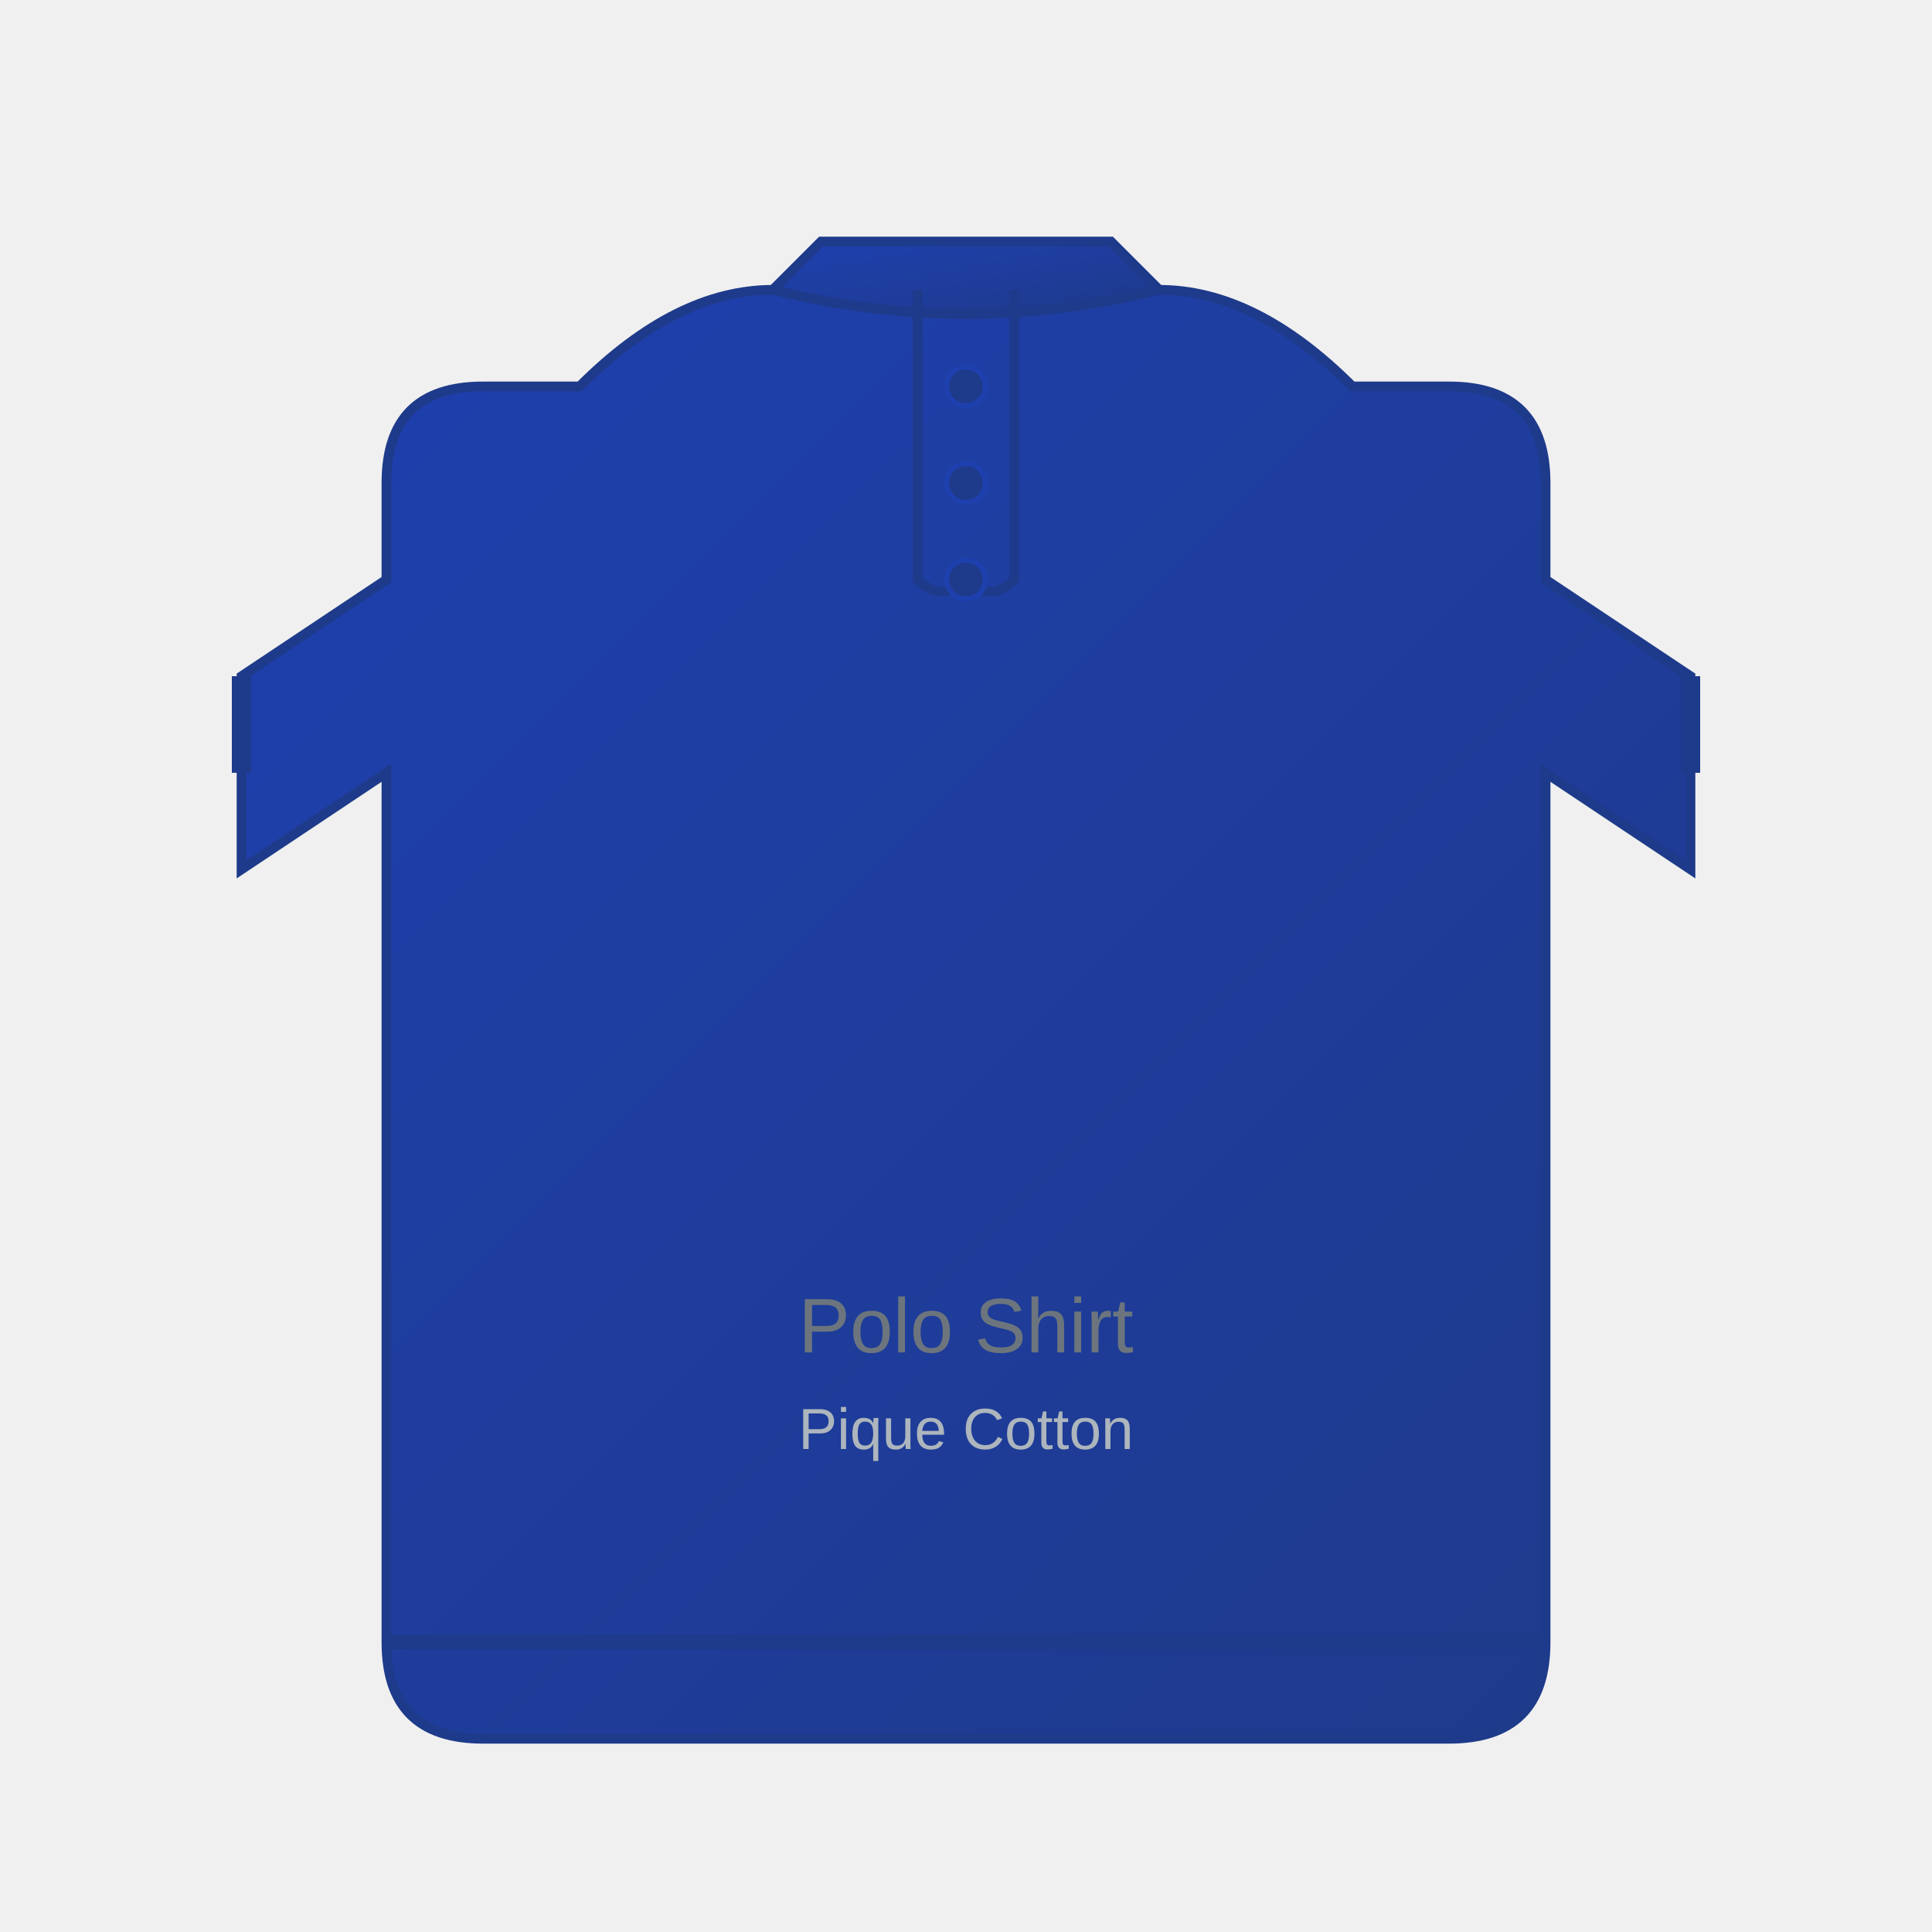
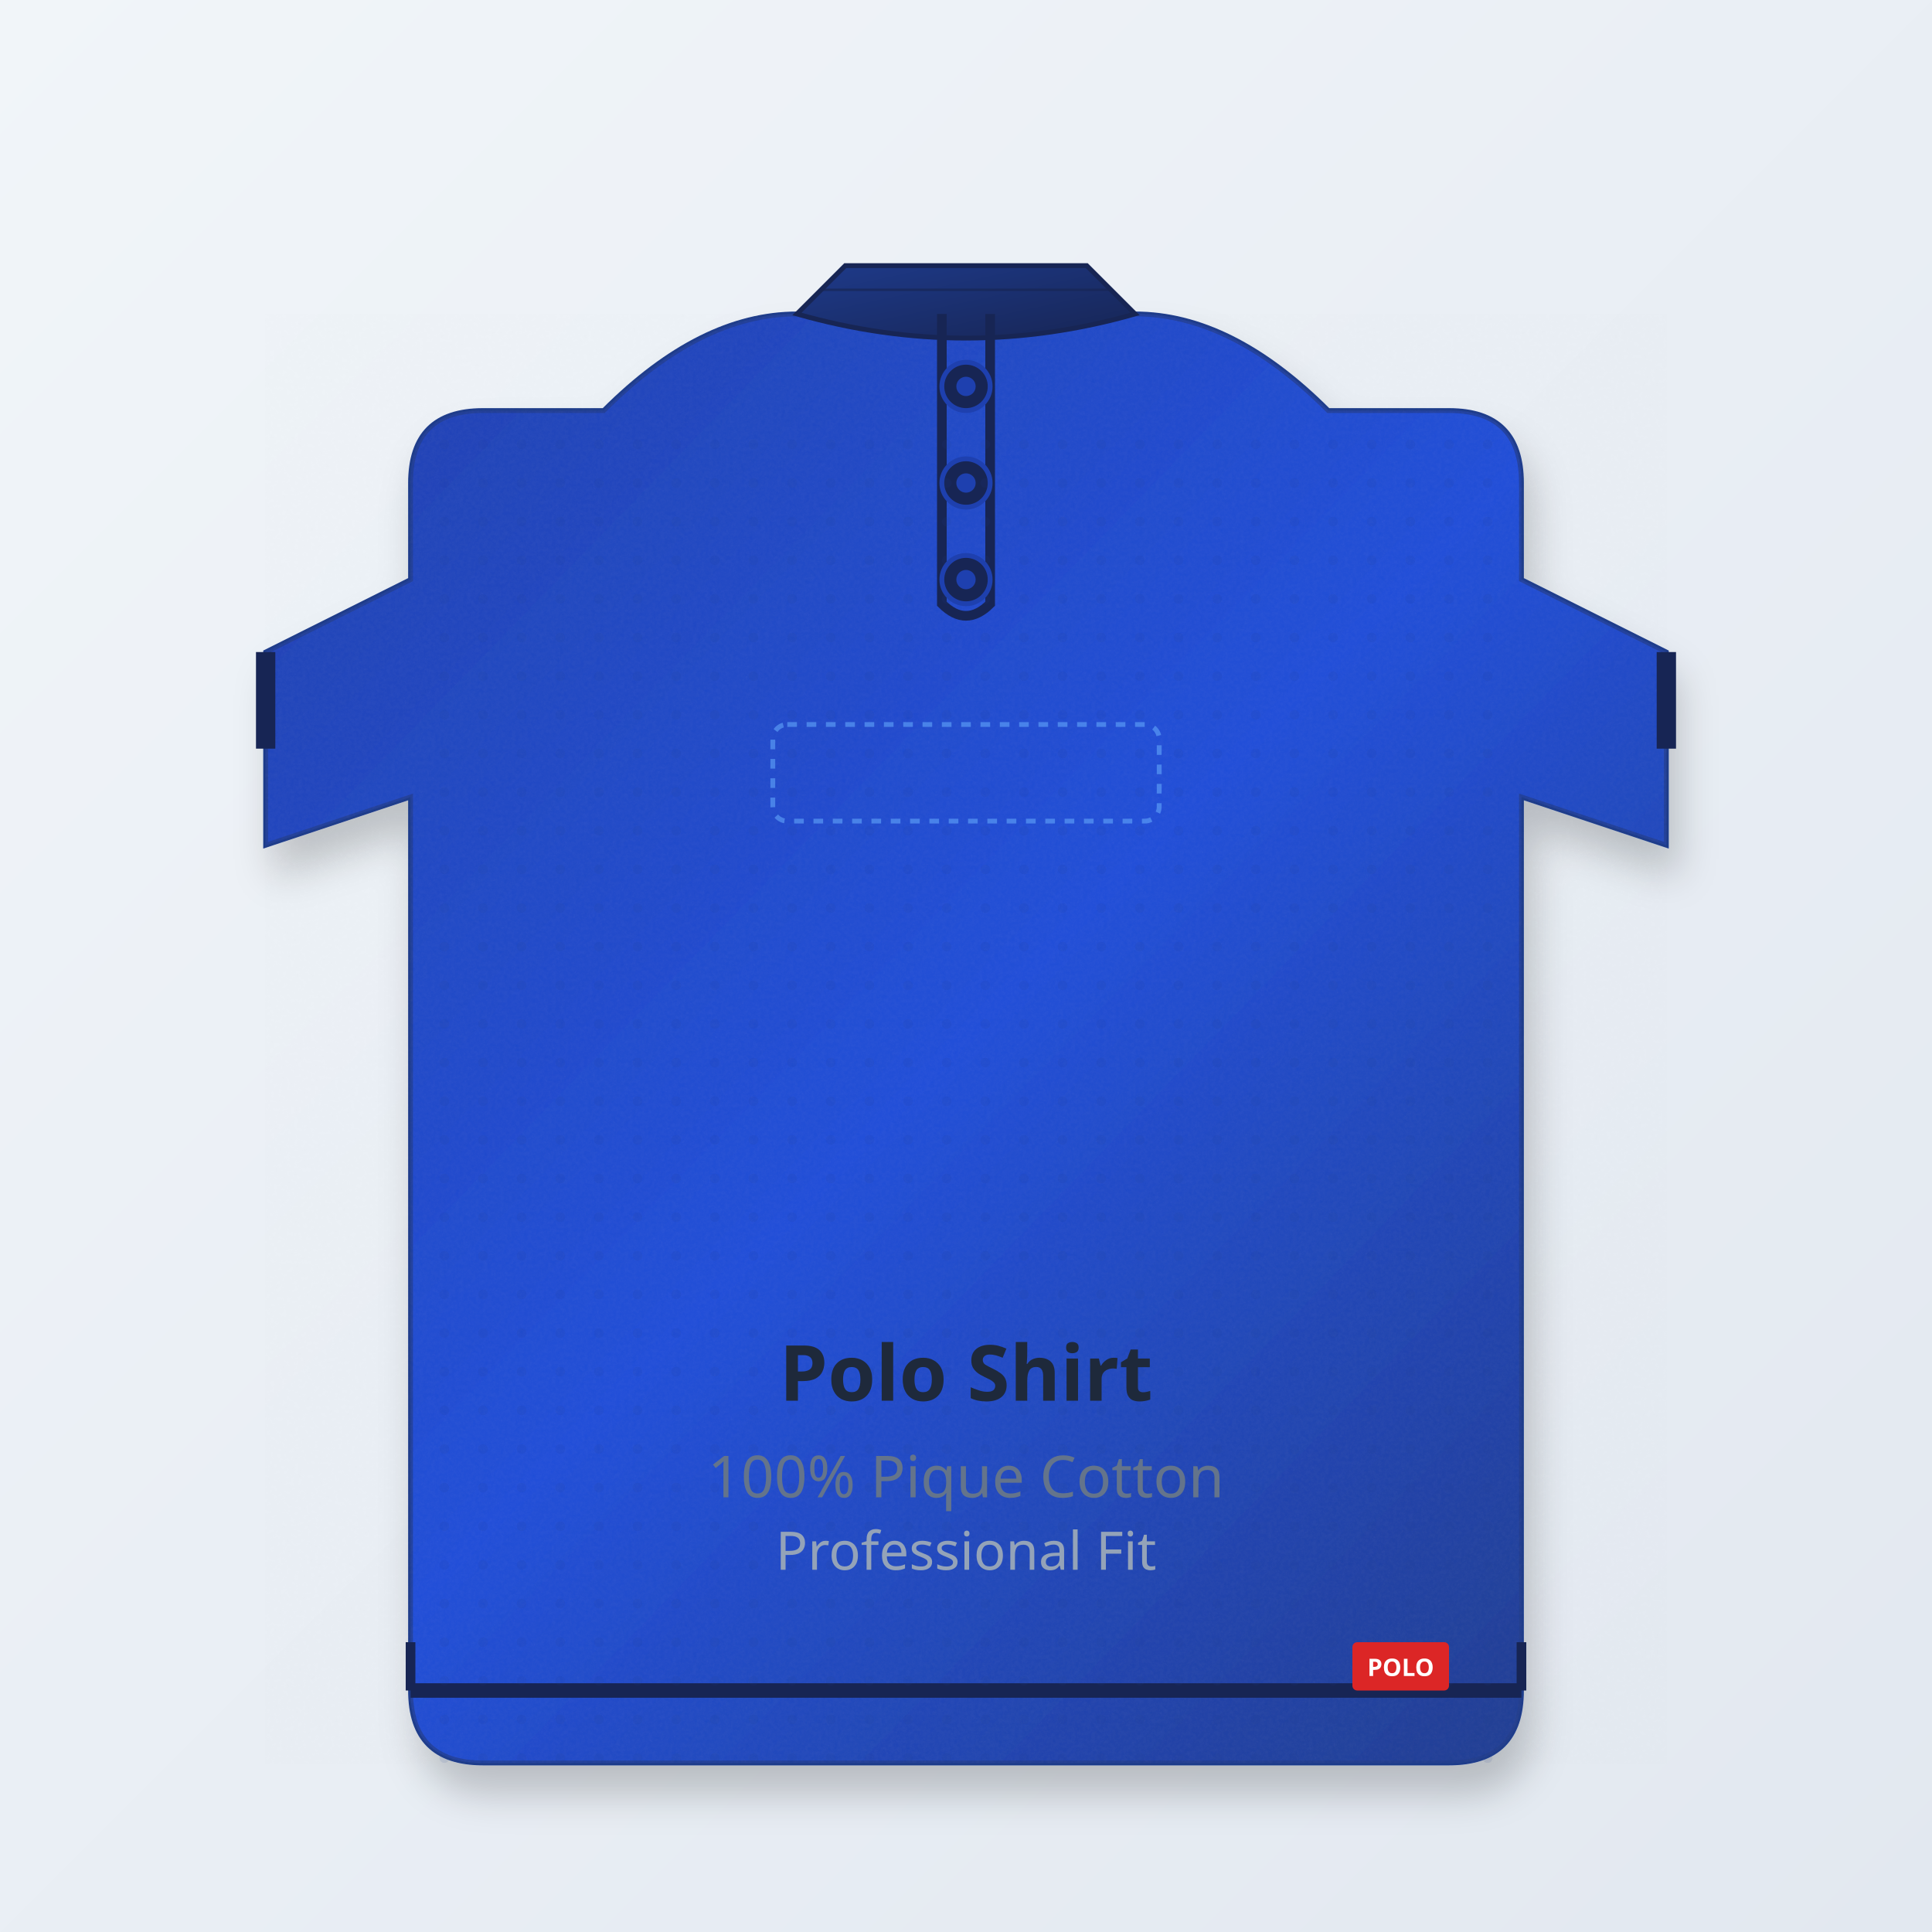
- <svg xmlns="http://www.w3.org/2000/svg" viewBox="0 0 400 400">
+ <svg xmlns="http://www.w3.org/2000/svg" width="400" height="400" viewBox="0 0 400 400">
+   <rect width="400" height="400" fill="url(#bgGradient)" />
  <defs>
+     <linearGradient id="bgGradient" x1="0%" y1="0%" x2="100%" y2="100%">
+       <stop offset="0%" style="stop-color:#f1f5f9;stop-opacity:1" />
+       <stop offset="100%" style="stop-color:#e2e8f0;stop-opacity:1" />
+     </linearGradient>
    <linearGradient id="poloGradient" x1="0%" y1="0%" x2="100%" y2="100%">
      <stop offset="0%" style="stop-color:#1e40af;stop-opacity:1" />
+       <stop offset="50%" style="stop-color:#1d4ed8;stop-opacity:1" />
      <stop offset="100%" style="stop-color:#1e3a8a;stop-opacity:1" />
    </linearGradient>
+     <linearGradient id="collarGradient" x1="0%" y1="0%" x2="100%" y2="100%">
+       <stop offset="0%" style="stop-color:#1e3a8a;stop-opacity:1" />
+       <stop offset="100%" style="stop-color:#172554;stop-opacity:1" />
+     </linearGradient>
+     <filter id="shadow" x="-20%" y="-20%" width="140%" height="140%">
+       <feDropShadow dx="2" dy="6" stdDeviation="4" flood-color="#000000" flood-opacity="0.2" />
+     </filter>
+     <filter id="fabric" x="0%" y="0%" width="100%" height="100%">
+       <feTurbulence baseFrequency="1.2" numOctaves="3" seed="4" type="fractalNoise" />
+       <feColorMatrix type="saturate" values="0" />
+       <feComponentTransfer>
+         <feFuncA type="discrete" tableValues="0.04 0.06 0.04 0.07" />
+       </feComponentTransfer>
+       <feComposite in2="SourceGraphic" operator="multiply" />
+     </filter>
  </defs>
-   <path d="M80 120 L80 100 Q80 80 100 80 L120 80 Q140 60 160 60 L240 60 Q260 60 280 80 L300 80 Q320 80 320 100 L320 120 L350 140 L350 180 L320 160 L320 340 Q320 360 300 360 L100 360 Q80 360 80 340 L80 160 L50 180 L50 140 Z" fill="url(#poloGradient)" stroke="#1e3a8a" stroke-width="2" />
-   <path d="M160 60 L170 50 L230 50 L240 60 Q200 70 160 60 Z" fill="url(#poloGradient)" stroke="#1e3a8a" stroke-width="2" />
-   <path d="M190 60 L190 120 Q195 125 200 120 Q205 125 210 120 L210 60" fill="none" stroke="#1e3a8a" stroke-width="2" />
-   <circle cx="200" cy="80" r="4" fill="#1e3a8a" stroke="#1e40af" stroke-width="1" />
-   <circle cx="200" cy="100" r="4" fill="#1e3a8a" stroke="#1e40af" stroke-width="1" />
-   <circle cx="200" cy="120" r="4" fill="#1e3a8a" stroke="#1e40af" stroke-width="1" />
-   <path d="M50 140 L50 160" stroke="#1e3a8a" stroke-width="4" />
-   <path d="M350 140 L350 160" stroke="#1e3a8a" stroke-width="4" />
-   <path d="M80 340 L320 340" stroke="#1e3a8a" stroke-width="3" />
-   <text x="200" y="280" text-anchor="middle" font-family="Arial, sans-serif" font-size="16" fill="#6c757d">Polo Shirt</text>
-   <text x="200" y="300" text-anchor="middle" font-family="Arial, sans-serif" font-size="12" fill="#adb5bd">Pique Cotton</text>
+   <path d="M85 120 L85 100 Q85 85 100 85 L125 85 Q145 65 165 65 L235 65 Q255 65 275 85 L300 85 Q315 85 315 100 L315 120 L345 135 L345 175 L315 165 L315 350 Q315 365 300 365 L100 365 Q85 365 85 350 L85 165 L55 175 L55 135 Z" fill="url(#poloGradient)" stroke="#1e3a8a" stroke-width="1" filter="url(#shadow)" />
+   <path d="M85 120 L85 100 Q85 85 100 85 L125 85 Q145 65 165 65 L235 65 Q255 65 275 85 L300 85 Q315 85 315 100 L315 120 L345 135 L345 175 L315 165 L315 350 Q315 365 300 365 L100 365 Q85 365 85 350 L85 165 L55 175 L55 135 Z" fill="url(#poloGradient)" filter="url(#fabric)" opacity="0.3" />
+   <path d="M165 65 L175 55 L225 55 L235 65 Q200 75 165 65 Z" fill="url(#collarGradient)" stroke="#172554" stroke-width="1" />
+   <path d="M170 60 L230 60" stroke="#172554" stroke-width="0.5" opacity="0.7" />
+   <path d="M195 65 L195 125 Q200 130 205 125 L205 65" fill="none" stroke="#172554" stroke-width="2" />
+   <circle cx="200" cy="80" r="5" fill="#172554" stroke="#1e40af" stroke-width="1" />
+   <circle cx="200" cy="100" r="5" fill="#172554" stroke="#1e40af" stroke-width="1" />
+   <circle cx="200" cy="120" r="5" fill="#172554" stroke="#1e40af" stroke-width="1" />
+   <circle cx="200" cy="80" r="2" fill="#1e40af" />
+   <circle cx="200" cy="100" r="2" fill="#1e40af" />
+   <circle cx="200" cy="120" r="2" fill="#1e40af" />
+   <path d="M55 135 L55 155" stroke="#172554" stroke-width="4" />
+   <path d="M345 135 L345 155" stroke="#172554" stroke-width="4" />
+   <path d="M85 340 L85 350" stroke="#172554" stroke-width="2" />
+   <path d="M315 340 L315 350" stroke="#172554" stroke-width="2" />
+   <path d="M85 350 L315 350" stroke="#172554" stroke-width="3" />
+   <rect x="160" y="150" width="80" height="20" rx="3" fill="none" stroke="#60a5fa" stroke-width="1" stroke-dasharray="2,2" opacity="0.6" />
+   <defs>
+     <pattern id="piquePattern" x="0" y="0" width="8" height="8" patternUnits="userSpaceOnUse">
+       <circle cx="4" cy="4" r="1" fill="#1e3a8a" opacity="0.1" />
+     </pattern>
+   </defs>
+   <rect x="85" y="85" width="230" height="280" fill="url(#piquePattern)" />
+   <text x="200" y="290" text-anchor="middle" font-family="system-ui, sans-serif" font-size="16" font-weight="600" fill="#1e293b">Polo Shirt</text>
+   <text x="200" y="310" text-anchor="middle" font-family="system-ui, sans-serif" font-size="12" fill="#64748b">100% Pique Cotton</text>
+   <text x="200" y="325" text-anchor="middle" font-family="system-ui, sans-serif" font-size="11" fill="#94a3b8">Professional Fit</text>
+   <rect x="280" y="340" width="20" height="10" rx="1" fill="#dc2626" />
+   <text x="290" y="347" text-anchor="middle" font-family="system-ui, sans-serif" font-size="5" font-weight="bold" fill="white">POLO</text>
</svg>
